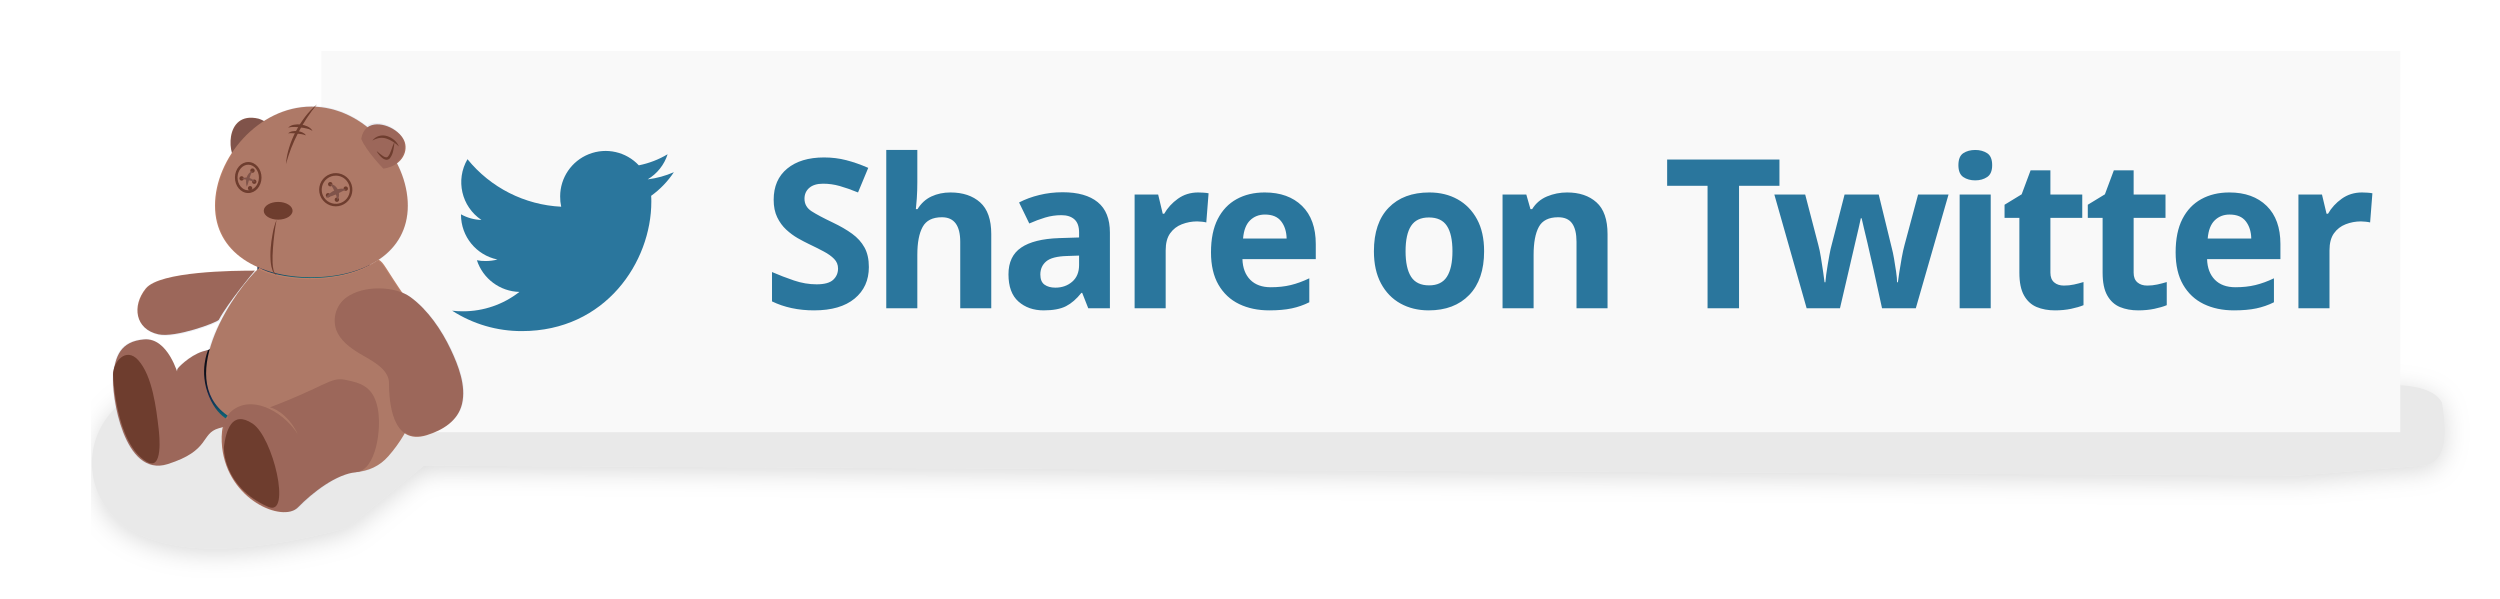
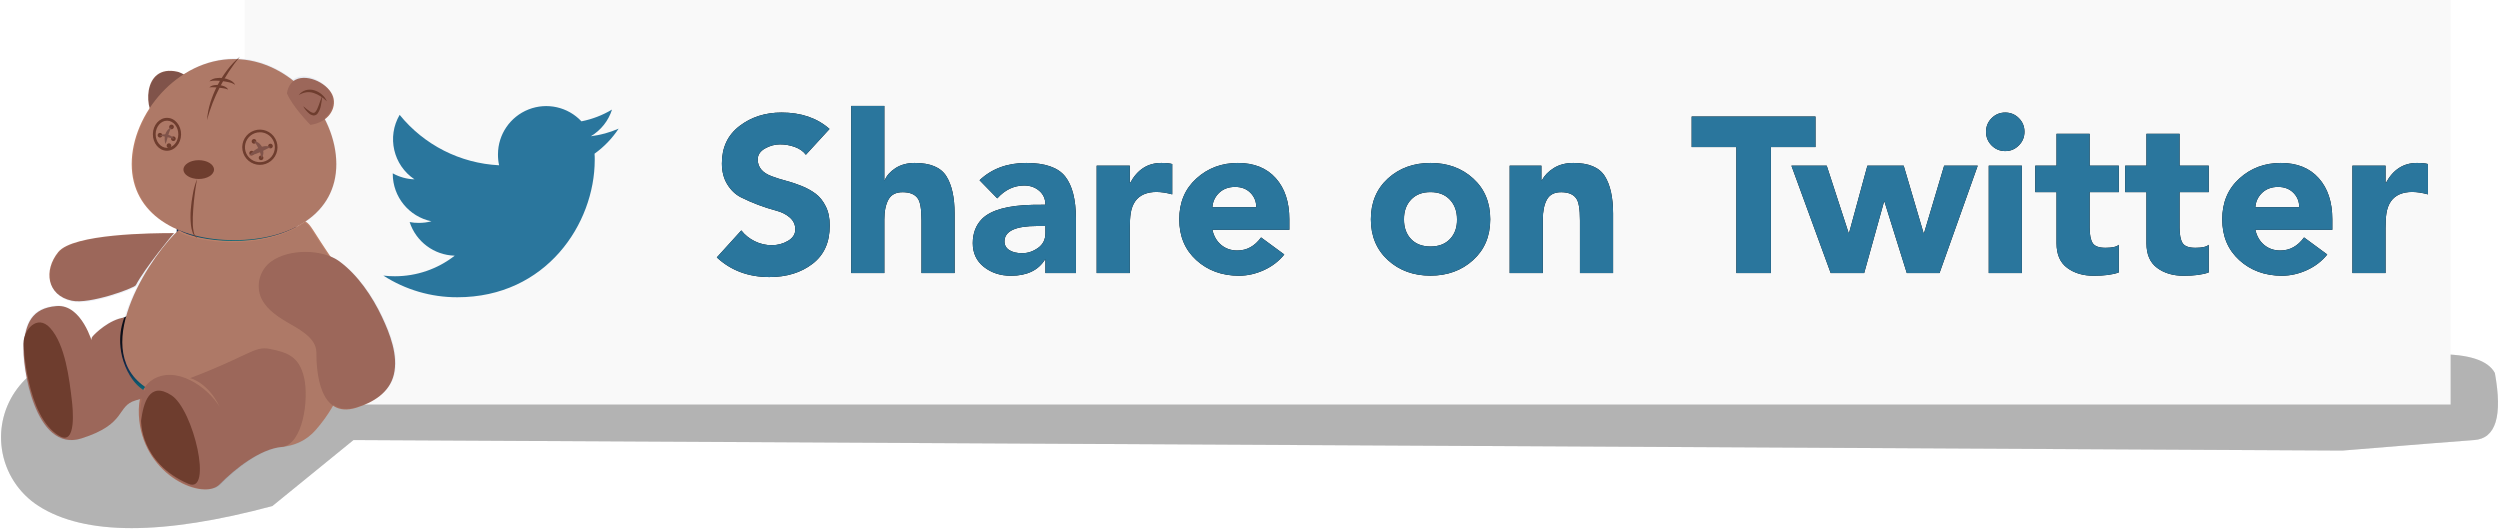
- <svg xmlns="http://www.w3.org/2000/svg" xmlns:xlink="http://www.w3.org/1999/xlink" width="1128px" height="270px" viewBox="0 0 1128 270" version="1.1">
+ <svg xmlns="http://www.w3.org/2000/svg" xmlns:xlink="http://www.w3.org/1999/xlink" width="1063px" height="225px" viewBox="0 0 1063 225" version="1.1">
  <defs>
-     <path d="M33.434,216.164 C33.434,216.164 33.434,216.164 33.434,216.164 C53.041,228.687 86.169,228.687 132.819,216.164 L167.299,188.105 L1013.016,192.581 C1041.198,190.264 1059.875,188.772 1069.047,188.105 C1078.219,187.438 1081.141,177.938 1077.814,159.605 C1074.975,154.272 1066.891,151.605 1053.562,151.605 C1040.233,151.605 761.722,148.772 218.03,143.105 L71.688,149.105 L47.046,152.721 C28.125,155.498 15.037,173.088 17.814,192.01 C19.272,201.945 24.971,210.758 33.434,216.164 Z" id="path-1" />
-     <filter x="-0.0%" y="-18.8%" width="101.6%" height="142.4%" filterUnits="objectBoundingBox" id="filter-2">
-       <feOffset dx="0" dy="2" in="SourceAlpha" result="shadowOffsetOuter1" />
-       <feGaussianBlur stdDeviation="5.5" in="shadowOffsetOuter1" result="shadowBlurOuter1" />
-       <feComposite in="shadowBlurOuter1" in2="SourceAlpha" operator="out" result="shadowBlurOuter1" />
-       <feColorMatrix values="0 0 0 0 0   0 0 0 0 0   0 0 0 0 0  0 0 0 0.5 0" type="matrix" in="shadowBlurOuter1" />
-     </filter>
-     <radialGradient cx="49.979%" cy="112.531%" fx="49.979%" fy="112.531%" r="91.829%" gradientTransform="translate(0.499789,1.125312),scale(1,0.971429),translate(-0.499789,-1.125312)" id="radialGradient-3">
+     <radialGradient cx="49.979%" cy="112.531%" fx="49.979%" fy="112.531%" r="91.829%" gradientTransform="translate(0.499789,1.125312),scale(1,0.971429),translate(-0.499789,-1.125312)" id="radialGradient-1">
      <stop stop-color="#087984" offset="1%" />
      <stop stop-color="#09707E" offset="13%" />
      <stop stop-color="#0D576E" offset="33%" />
      <stop stop-color="#143054" offset="59%" />
      <stop stop-color="#142E53" offset="60%" />
      <stop stop-color="#122645" offset="66%" />
      <stop stop-color="#0F192C" offset="79%" />
      <stop stop-color="#0E111D" offset="90%" />
      <stop stop-color="#0D0E18" offset="100%" />
    </radialGradient>
-     <radialGradient cx="48.512%" cy="112.671%" fx="48.512%" fy="112.671%" r="294.757%" gradientTransform="translate(0.485117,1.126711),scale(0.301887,1),translate(-0.485117,-1.126711)" id="radialGradient-4">
+     <radialGradient cx="48.512%" cy="112.671%" fx="48.512%" fy="112.671%" r="294.757%" gradientTransform="translate(0.485117,1.126711),scale(0.301887,1),translate(-0.485117,-1.126711)" id="radialGradient-2">
      <stop stop-color="#087984" offset="1%" />
      <stop stop-color="#09707E" offset="13%" />
      <stop stop-color="#0D576E" offset="33%" />
      <stop stop-color="#143054" offset="59%" />
      <stop stop-color="#142E53" offset="60%" />
      <stop stop-color="#122645" offset="66%" />
      <stop stop-color="#0F192C" offset="79%" />
      <stop stop-color="#0E111D" offset="90%" />
      <stop stop-color="#0D0E18" offset="100%" />
    </radialGradient>
+     <path d="M24.143,72.803 C31.486,72.803 37.606,70.921 42.502,67.158 C47.398,63.394 49.83,57.978 49.8,50.91 C49.83,47.789 49.264,45.065 48.102,42.74 C46.939,40.414 45.485,38.609 43.741,37.324 C41.997,36.039 40.023,34.952 37.82,34.065 C35.617,33.178 33.414,32.443 31.211,31.862 C29.008,31.28 27.019,30.653 25.244,29.98 C21.236,28.542 19.216,26.155 19.186,22.82 C19.186,20.862 20.211,19.301 22.261,18.138 C24.311,16.975 26.438,16.394 28.641,16.394 C30.844,16.394 32.955,16.761 34.975,17.496 C36.994,18.23 38.555,19.332 39.656,20.8 L39.656,20.8 L49.708,9.831 C44.445,5.18 37.652,2.854 29.329,2.854 C22.383,2.854 16.416,4.766 11.429,8.591 C6.441,12.416 3.947,17.71 3.947,24.472 C3.947,27.93 4.712,30.898 6.242,33.376 C7.772,35.855 9.7,37.691 12.025,38.884 C16.799,41.271 21.817,43.168 27.08,44.576 C29.406,45.188 31.333,46.167 32.863,47.513 C34.393,48.86 35.158,50.542 35.158,52.562 C35.158,54.582 34.118,56.203 32.037,57.427 C29.956,58.651 27.661,59.263 25.152,59.263 C22.613,59.263 20.195,58.697 17.9,57.565 C15.605,56.433 13.708,54.903 12.209,52.975 L12.209,52.975 L1.79,64.45 C7.787,70.019 15.238,72.803 24.143,72.803 Z M73.024,71.105 L73.024,48.339 C73.024,44.79 73.606,41.959 74.769,39.848 C75.931,37.737 77.981,36.696 80.919,36.727 C83.918,36.758 86.014,37.63 87.207,39.343 C88.278,40.72 88.813,43.857 88.813,48.752 L88.813,48.752 L88.813,71.105 L102.904,71.105 L102.904,45.907 C102.904,38.961 101.726,33.621 99.37,29.888 C97.014,26.155 92.547,24.289 85.968,24.289 C82.785,24.289 80.047,25.023 77.752,26.492 C75.488,27.991 73.973,29.705 73.208,31.632 L73.208,31.632 L73.024,31.632 L73.024,0.054 L58.934,0.054 L58.934,71.105 L73.024,71.105 Z M126.863,72.252 C133.626,72.252 138.445,69.958 141.321,65.368 L141.321,65.368 L141.505,65.368 L141.505,71.105 L154.494,71.105 L154.494,47.88 C154.464,39.802 152.934,33.851 149.904,30.026 C146.875,26.201 141.352,24.289 133.335,24.289 C125.318,24.289 118.709,26.737 113.507,31.632 L113.507,31.632 L121.034,39.343 C124.308,35.702 128.133,33.881 132.509,33.881 C135.018,33.881 137.145,34.631 138.889,36.13 C140.633,37.63 141.505,39.603 141.505,42.051 C139.302,42.051 137.481,42.067 136.043,42.097 C125.578,42.311 118.433,44.285 114.608,48.018 C111.946,50.711 110.615,54.168 110.615,58.391 C110.615,62.614 112.191,65.98 115.343,68.489 C118.525,70.998 122.365,72.252 126.863,72.252 Z M131.683,62.66 C129.326,62.66 127.475,62.216 126.129,61.329 C124.783,60.441 124.109,59.217 124.109,57.657 C124.109,53.281 128.745,51.093 138.017,51.093 L138.017,51.093 L141.505,51.093 L141.505,54.077 C141.535,56.8 140.495,58.911 138.384,60.411 C136.272,61.91 134.039,62.66 131.683,62.66 Z M177.397,71.105 L177.397,52.011 C177.397,49.441 177.52,47.345 177.765,45.723 C178.407,41.654 180.289,38.945 183.41,37.599 C186.531,36.283 190.54,36.299 195.436,37.645 L195.436,37.645 L195.436,24.748 C194.395,24.442 192.835,24.289 190.754,24.289 C185.032,24.289 180.641,27.104 177.581,32.734 L177.581,32.734 L177.397,32.734 L177.397,25.436 L163.307,25.436 L163.307,71.105 L177.397,71.105 Z M223.801,72.252 C227.473,72.222 231.037,71.411 234.495,69.82 C237.953,68.229 240.814,66.026 243.078,63.21 L243.078,63.21 L233.21,55.959 C230.517,59.661 227.151,61.512 223.112,61.512 C220.42,61.512 218.125,60.717 216.228,59.126 C214.33,57.534 213.091,55.392 212.51,52.7 L212.51,52.7 L245.235,52.7 L245.235,48.248 C245.235,40.904 243.308,35.075 239.452,30.76 C235.597,26.446 230.227,24.289 223.342,24.289 C216.457,24.289 210.582,26.492 205.717,30.898 C200.852,35.304 198.419,41.087 198.419,48.248 C198.419,55.408 200.836,61.191 205.671,65.597 C210.506,70.003 216.549,72.222 223.801,72.252 Z M231.145,43.107 L212.51,43.107 C212.663,40.72 213.627,38.67 215.401,36.957 C217.176,35.304 219.425,34.478 222.148,34.478 C224.872,34.478 227.06,35.32 228.712,37.002 C230.364,38.685 231.175,40.72 231.145,43.107 L231.145,43.107 Z M305.225,72.207 C312.446,72.207 318.489,70.003 323.354,65.597 C328.22,61.191 330.652,55.408 330.652,48.248 C330.652,41.087 328.235,35.304 323.4,30.898 C318.566,26.492 312.522,24.289 305.271,24.289 C298.049,24.289 292.006,26.492 287.141,30.898 C282.306,35.335 279.889,41.118 279.889,48.248 C279.889,55.377 282.306,61.16 287.141,65.597 C291.975,70.003 298.003,72.207 305.225,72.207 Z M305.271,59.814 C301.752,59.814 298.982,58.758 296.963,56.647 C294.943,54.505 293.949,51.705 293.979,48.248 C293.949,44.82 294.943,42.036 296.963,39.894 C298.982,37.752 301.736,36.681 305.225,36.681 C308.713,36.681 311.467,37.752 313.486,39.894 C315.506,42.036 316.516,44.82 316.516,48.248 C316.577,51.675 315.598,54.459 313.578,56.601 C311.559,58.743 308.789,59.814 305.271,59.814 Z M353.005,71.105 L353.005,48.339 C353.005,44.79 353.586,41.959 354.749,39.848 C355.912,37.737 357.962,36.696 360.899,36.727 C363.898,36.758 365.994,37.63 367.188,39.343 C368.258,40.72 368.794,43.857 368.794,48.752 L368.794,48.752 L368.794,71.105 L382.885,71.105 L382.885,45.907 C382.885,38.961 381.707,33.621 379.351,29.888 C376.994,26.155 372.527,24.289 365.948,24.289 C362.766,24.289 360.012,25.008 357.687,26.446 C355.392,27.884 353.709,29.613 352.638,31.632 L352.638,31.632 L352.408,31.632 L352.408,25.436 L338.914,25.436 L338.914,71.105 L353.005,71.105 Z M449.988,71.105 L449.988,17.542 L468.944,17.542 L468.944,4.552 L416.299,4.552 L416.299,17.542 L435.301,17.542 L435.301,71.105 L449.988,71.105 Z M489.645,71.105 L498.09,40.72 L498.273,40.72 L507.774,71.105 L521.682,71.105 L537.93,25.436 L523.655,25.436 L515.118,54.077 L514.889,54.077 L506.443,25.436 L491.021,25.436 L483.219,54.077 L483.035,54.077 L473.718,25.436 L458.709,25.436 L475.416,71.105 L489.645,71.105 Z M549.634,19.24 C551.898,19.24 553.826,18.429 555.417,16.807 C557.008,15.216 557.804,13.288 557.804,11.024 C557.804,8.76 557.008,6.832 555.417,5.241 C553.826,3.65 551.898,2.854 549.634,2.854 C547.369,2.854 545.442,3.65 543.851,5.241 C542.259,6.832 541.464,8.76 541.464,11.024 C541.464,13.319 542.259,15.262 543.851,16.853 C545.442,18.444 547.369,19.24 549.634,19.24 Z M556.702,71.105 L556.702,25.436 L542.611,25.436 L542.611,71.105 L556.702,71.105 Z M587.271,72.252 C591.799,72.252 595.349,71.778 597.919,70.83 L597.919,70.83 L597.919,59.08 C597.001,59.936 595.119,60.365 592.273,60.365 C589.428,60.365 587.592,59.676 586.766,58.299 C585.939,56.922 585.526,54.796 585.526,51.919 L585.526,51.919 L585.526,36.681 L597.919,36.681 L597.919,25.436 L585.526,25.436 L585.526,11.896 L571.436,11.896 L571.436,25.436 L562.394,25.436 L562.394,36.681 L571.436,36.681 L571.436,58.437 C571.436,63.18 572.95,66.668 575.979,68.902 C578.978,71.136 582.742,72.252 587.271,72.252 Z M625.504,72.252 C630.033,72.252 633.582,71.778 636.152,70.83 L636.152,70.83 L636.152,59.08 C635.234,59.936 633.353,60.365 630.507,60.365 C627.661,60.365 625.825,59.676 624.999,58.299 C624.173,56.922 623.76,54.796 623.76,51.919 L623.76,51.919 L623.76,36.681 L636.152,36.681 L636.152,25.436 L623.76,25.436 L623.76,11.896 L609.669,11.896 L609.669,25.436 L600.627,25.436 L600.627,36.681 L609.669,36.681 L609.669,58.437 C609.669,63.18 611.184,66.668 614.213,68.902 C617.212,71.136 620.975,72.252 625.504,72.252 Z M667.271,72.252 C670.943,72.222 674.508,71.411 677.966,69.82 C681.424,68.229 684.285,66.026 686.549,63.21 L686.549,63.21 L676.681,55.959 C673.988,59.661 670.622,61.512 666.583,61.512 C663.89,61.512 661.595,60.717 659.698,59.126 C657.801,57.534 656.562,55.392 655.98,52.7 L655.98,52.7 L688.706,52.7 L688.706,48.248 C688.706,40.904 686.778,35.075 682.923,30.76 C679.067,26.446 673.697,24.289 666.812,24.289 C659.928,24.289 654.053,26.492 649.188,30.898 C644.322,35.304 641.89,41.087 641.89,48.248 C641.89,55.408 644.307,61.191 649.142,65.597 C653.976,70.003 660.02,72.222 667.271,72.252 Z M674.615,43.107 L655.98,43.107 C656.133,40.72 657.097,38.67 658.872,36.957 C660.647,35.304 662.896,34.478 665.619,34.478 C668.342,34.478 670.53,35.32 672.183,37.002 C673.835,38.685 674.646,40.72 674.615,43.107 L674.615,43.107 Z M711.334,71.105 L711.334,52.011 C711.334,49.441 711.456,47.345 711.701,45.723 C712.344,41.654 714.226,38.945 717.347,37.599 C720.468,36.283 724.476,36.299 729.372,37.645 L729.372,37.645 L729.372,24.748 C728.332,24.442 726.771,24.289 724.69,24.289 C718.968,24.289 714.577,27.104 711.518,32.734 L711.518,32.734 L711.334,32.734 L711.334,25.436 L697.243,25.436 L697.243,71.105 L711.334,71.105 Z" id="path-3" />
  </defs>
-   <g id="a" stroke="none" stroke-width="1" fill="none" fill-rule="evenodd">
-     <g id="Group-6" transform="translate(24, 22)">
-       <g id="Group-5" transform="translate(121, 0.105)" />
-       <g id="Path-2" opacity="0.3">
-         <use fill="black" fill-opacity="1" filter="url(#filter-2)" xlink:href="#path-1" />
-         <use fill-opacity="0.29" fill="#000000" fill-rule="evenodd" xlink:href="#path-1" />
+   <g id="Page-1" stroke="none" stroke-width="1" fill="none" fill-rule="evenodd">
+     <g id="twitter-share">
+       <g id="Path-2" opacity="0.3" transform="translate(0, 142)" fill="#000000">
+         <g id="path-1-link" fill-rule="nonzero">
+           <path d="M16.434,73.164 C16.434,73.164 16.434,73.164 16.434,73.164 C36.041,85.687 69.169,85.687 115.819,73.164 L150.299,45.105 L996.016,49.581 C1024.198,47.264 1042.875,45.772 1052.047,45.105 C1061.219,44.438 1064.141,34.938 1060.814,16.605 C1057.975,11.272 1049.891,8.605 1036.562,8.605 C1023.233,8.605 744.722,5.772 201.03,0.105 L54.688,6.105 L30.046,9.721 C11.125,12.498 -1.963,30.088 0.814,49.01 C2.272,58.945 7.971,67.758 16.434,73.164 Z" id="path-1" />
+         </g>
+         <g id="path-1-link" fill-opacity="0.29">
+           <path d="M16.434,73.164 C16.434,73.164 16.434,73.164 16.434,73.164 C36.041,85.687 69.169,85.687 115.819,73.164 L150.299,45.105 L996.016,49.581 C1024.198,47.264 1042.875,45.772 1052.047,45.105 C1061.219,44.438 1064.141,34.938 1060.814,16.605 C1057.975,11.272 1049.891,8.605 1036.562,8.605 C1023.233,8.605 744.722,5.772 201.03,0.105 L54.688,6.105 L30.046,9.721 C11.125,12.498 -1.963,30.088 0.814,49.01 C2.272,58.945 7.971,67.758 16.434,73.164 Z" id="path-1" />
+         </g>
      </g>
-       <rect id="Rectangle" fill="#F9F9F9" fill-rule="nonzero" x="121" y="1" width="938" height="172" />
-       <path d="M280.05,55.691 C276.288,57.339 272.306,58.43 268.23,58.931 C272.517,56.38 275.719,52.345 277.23,47.591 C273.216,49.992 268.818,51.683 264.23,52.591 C258.475,46.453 249.557,44.45 241.73,47.537 C233.903,50.625 228.754,58.177 228.74,66.591 C228.721,68.164 228.879,69.734 229.21,71.271 C212.709,70.463 197.333,62.666 186.93,49.831 C181.448,59.199 184.209,71.216 193.23,77.251 C189.994,77.152 186.828,76.278 184,74.701 L184,74.931 C184.015,84.696 190.878,93.112 200.44,95.091 C198.685,95.557 196.876,95.786 195.06,95.771 C193.758,95.792 192.457,95.675 191.18,95.421 C193.897,103.765 201.578,109.49 210.35,109.711 C203.087,115.391 194.13,118.472 184.91,118.461 C183.269,118.475 181.629,118.381 180,118.181 C189.383,124.228 200.317,127.427 211.48,127.391 C249.24,127.391 269.88,96.111 269.88,69.001 C269.88,68.091 269.88,67.221 269.8,66.351 C273.838,63.453 277.312,59.84 280.05,55.691 Z" id="Path" fill="#2A769D" fill-rule="nonzero" />
-       <g id="illust-bear" transform="translate(26, 25.105)" fill-rule="nonzero">
-         <polygon id="Path" fill="url(#radialGradient-3)" points="40.279 112.738 47.321 109 70 141.858 44.536 144 36 134.266" />
-         <path d="M66,78.208 C66.357,77.268 66,68 66,68 L115.157,68 L119,76.54 C119,76.54 115.157,84 114.306,84 C113.454,84 66,78.208 66,78.208 Z" id="Path" fill="url(#radialGradient-4)" />
+       <rect id="Rectangle" fill="#F9F9F9" fill-rule="nonzero" x="104" y="0" width="938" height="172" />
+       <path d="M263.05,54.691 C259.288,56.339 255.306,57.43 251.23,57.931 C255.517,55.38 258.719,51.345 260.23,46.591 C256.216,48.992 251.818,50.683 247.23,51.591 C241.475,45.453 232.557,43.45 224.73,46.537 C216.903,49.625 211.754,57.177 211.74,65.591 C211.721,67.164 211.879,68.734 212.21,70.271 C195.709,69.463 180.333,61.666 169.93,48.831 C164.448,58.199 167.209,70.216 176.23,76.251 C172.994,76.152 169.828,75.278 167,73.701 L167,73.931 C167.015,83.696 173.878,92.112 183.44,94.091 C181.685,94.557 179.876,94.786 178.06,94.771 C176.758,94.792 175.457,94.675 174.18,94.421 C176.897,102.765 184.578,108.49 193.35,108.711 C186.087,114.391 177.13,117.472 167.91,117.461 C166.269,117.475 164.629,117.381 163,117.181 C172.383,123.228 183.317,126.427 194.48,126.392 C232.24,126.392 252.88,95.111 252.88,68.001 C252.88,67.091 252.88,66.221 252.8,65.351 C256.838,62.453 260.312,58.84 263.05,54.691 Z" id="Path" fill="#2A769D" fill-rule="nonzero" />
+       <g id="illust-bear" transform="translate(9, 24.105)" fill-rule="nonzero">
+         <polygon id="Path" fill="url(#radialGradient-1)" points="40.279 112.738 47.321 109 70 141.858 44.536 144 36 134.266" />
+         <path d="M66,78.208 C66.357,77.268 66,68 66,68 L115.157,68 L119,76.54 C119,76.54 115.157,84 114.306,84 C113.454,84 66,78.208 66,78.208 Z" id="Path" fill="url(#radialGradient-2)" />
        <path d="M58.072,27 C52.166,24.405 50.905,2.708 66.621,6.428 C66.621,6.428 77.22,9.599 71.093,16.519 C67.35,20.704 62.951,24.244 58.072,27 L58.072,27 Z" id="Path" fill="#8B594C" />
        <path d="M67.062,73.683 C56.93,82.376 28.284,123.143 52.435,140.237 C76.586,157.332 109.241,176.891 125.222,158.739 C146.673,134.374 143.018,101.695 133.241,87.503 C123.463,73.311 123.354,71.459 120.771,70 C102.503,82.697 73.966,78.358 67.062,73.683 Z" id="Path" fill="#BD816A" />
        <path d="M65,75 C55.598,75 22.091,75.252 15.77,83.065 C9.449,90.877 10.888,101.462 21.52,103.752 C29.092,105.379 47.744,98.517 48.735,97.192 C52.589,89.862 64.877,75 65,75 Z" id="Path" fill="#A86E5D" />
        <path d="M106.284,87.09 C101.767,90.397 99.895,96.265 101.654,101.599 C103.416,106.565 108.03,109.868 112.536,112.586 C117.194,115.383 125.507,119.221 125.507,125.674 C125.507,133.533 126.664,154.194 142.575,149.243 C149.635,147.046 156.608,142.878 158.45,135.173 C160.393,127.014 156.827,117.888 153.398,110.601 C149.3,101.907 143.077,92.722 135.245,86.98 C128.258,81.839 114.013,81.473 106.284,87.09 Z" id="Path" fill="#A86E5D" />
        <path d="M43.874,110.908 C37.47,111.783 31.442,117.672 30.365,118.967 C29.288,120.262 30.365,121.984 30.365,121.984 C30.365,121.984 25.84,105.171 15.07,106.032 C4.3,106.893 1.944,113.78 1.084,122.404 C0.224,131.027 5.811,168.552 25.623,162.302 C45.139,156.152 40.347,148.556 48.673,146.133 L57,143.695 C57,143.695 49.049,143.26 44.3,131.75 C39.552,120.24 43.874,110.908 43.874,110.908 Z" id="Path" fill="#A86E5D" />
        <path d="M16.241,161.269 C23.67,165.615 21.923,149.293 21.57,146.316 C20.52,137.267 18.773,122.409 12.306,115.331 C6.785,109.289 1,116.265 1,121.851 C1,121.887 2.072,153.032 16.241,161.269 Z" id="Path" fill="#774030" />
        <path d="M134,45.671 C134,66.937 114.519,78 90.507,78 C66.496,78 47,66.915 47,45.65 C47,24.384 66.466,1 90.507,1 C114.548,1 134,24.399 134,45.671 Z" id="Path" fill="#BD816A" />
        <ellipse id="Oval" fill="#774030" cx="75.5" cy="48" rx="6.5" ry="4" />
        <path d="M74.807,52 C74.364,54.149 74.082,56.306 73.806,58.462 C73.529,60.619 73.311,62.783 73.163,64.947 C72.984,67.102 72.926,69.268 72.99,71.431 C73.026,72.498 73.157,73.557 73.382,74.592 C73.544,75.652 74.149,76.552 75,77 C74.51,76.933 74.056,76.672 73.716,76.261 C73.373,75.827 73.099,75.327 72.907,74.784 C72.539,73.736 72.295,72.635 72.181,71.513 C71.961,69.305 71.942,67.078 72.123,64.866 C72.295,62.659 72.593,60.468 73.016,58.307 C73.395,56.131 73.996,54.014 74.807,52 Z" id="Path" fill="#774030" />
        <path d="M93,0 C89.748,3.952 86.92,8.232 84.561,12.771 C83.38,15.025 82.323,17.342 81.395,19.712 C80.474,22.099 79.674,24.532 79,27 C79.201,24.419 79.699,21.869 80.483,19.401 C81.261,16.922 82.254,14.516 83.449,12.209 C84.657,9.906 86.056,7.708 87.631,5.638 C89.201,3.562 91.002,1.67 93,0 L93,0 Z" id="Path" fill="#774030" />
        <path d="M80,10.475 C80.782,9.745 81.738,9.286 82.75,9.155 C83.739,8.973 84.747,8.951 85.742,9.089 C86.75,9.205 87.738,9.481 88.675,9.909 C89.147,10.119 89.593,10.395 90.003,10.729 C90.426,11.052 90.769,11.489 91,12 C90.198,11.448 89.31,11.073 88.382,10.893 C87.48,10.672 86.556,10.524 85.632,10.401 C84.705,10.274 83.772,10.201 82.838,10.18 C81.884,10.135 80.93,10.234 80,10.475 L80,10.475 Z" id="Path" fill="#774030" />
        <path d="M80,13.06 C80.546,12.551 81.252,12.221 82.013,12.12 C82.742,11.988 83.488,11.965 84.225,12.051 C84.961,12.124 85.68,12.307 86.356,12.594 C86.698,12.742 87.02,12.929 87.314,13.151 C87.619,13.371 87.856,13.664 88,14 C87.389,13.718 86.735,13.53 86.061,13.443 C85.405,13.339 84.748,13.255 84.085,13.179 C83.421,13.102 82.75,13.025 82.057,13.025 C81.372,12.965 80.682,12.976 80,13.06 L80,13.06 Z" id="Path" fill="#774030" />
        <path d="M113,15.593 C113.309,13.294 114.473,10.851 116.734,9.762 C122.125,7.142 130.927,11.699 132.635,17.024 C134.182,21.873 130.779,27.882 122.987,29 C122.987,29 115.408,21.375 113,15.593 Z" id="Path" fill="#A86E5D" />
        <path d="M130,19 C129.188,18.192 128.291,17.472 127.324,16.853 C126.4,16.246 125.398,15.764 124.344,15.422 C123.318,15.09 122.229,14.997 121.161,15.151 C120.041,15.351 118.969,15.756 118,16.345 C118.731,15.358 119.763,14.628 120.944,14.263 C122.168,13.898 123.476,13.913 124.691,14.306 C125.883,14.677 126.981,15.297 127.91,16.124 C128.827,16.905 129.543,17.891 130,19 L130,19 Z" id="Path" fill="#774030" />
        <path d="M120.092,21.164 C121.001,21.985 121.968,22.739 122.986,23.419 C123.214,23.548 123.449,23.664 123.69,23.767 C123.881,23.842 124.084,23.883 124.289,23.887 C124.613,23.892 124.918,23.735 125.106,23.469 C125.436,23.088 125.704,22.657 125.901,22.192 C126.148,21.674 126.345,21.121 126.563,20.547 C126.979,19.397 127.359,18.192 127.887,17 L128,17 C127.895,18.269 127.709,19.529 127.444,20.773 C127.233,22.047 126.718,23.249 125.944,24.277 C125.504,24.798 124.836,25.064 124.162,24.987 C123.524,24.87 122.928,24.583 122.437,24.157 C121.467,23.328 120.643,22.34 120,21.235 L120.092,21.164 Z" id="Path" fill="#774030" />
        <circle id="Oval" fill="#774030" cx="99" cy="36" r="1" />
        <circle id="Oval" fill="#774030" cx="106" cy="38" r="1" />
        <circle id="Oval" fill="#774030" cx="98" cy="41" r="1" />
        <circle id="Oval" fill="#774030" cx="102" cy="43" r="1" />
        <path d="M101.5,46 C97.841,46 94.716,43.36 94.106,39.752 C93.495,36.144 95.577,32.623 99.032,31.419 C102.487,30.215 106.307,31.68 108.071,34.885 C109.834,38.091 109.027,42.102 106.161,44.376 L106.161,44.376 C104.836,45.43 103.193,46.003 101.5,46 L101.5,46 Z M101.5,32.145 C98.537,32.15 95.97,34.202 95.313,37.091 C94.656,39.981 96.083,42.941 98.753,44.227 C101.423,45.512 104.627,44.782 106.476,42.467 C108.325,40.152 108.329,36.866 106.486,34.546 C105.279,33.017 103.434,32.131 101.486,32.145 L101.5,32.145 Z" id="Shape" fill="#774030" />
        <path d="M99.034,36.052 C99.258,35.983 99.496,35.983 99.719,36.052 C99.926,36.101 100.127,36.17 100.322,36.257 C100.668,36.42 100.991,36.632 101.281,36.887 C101.817,37.364 102.247,37.955 102.541,38.621 C102.835,39.287 102.992,40.01 102.999,40.743 C103.013,41.547 102.785,42.335 102.349,43 L102.178,43 C102.057,42.369 101.902,41.745 101.712,41.132 C101.524,40.522 101.295,39.926 101.027,39.349 C100.776,38.759 100.488,38.187 100.164,37.637 C100,37.368 99.822,37.108 99.63,36.859 C99.472,36.603 99.256,36.392 99,36.243 L99.034,36.052 Z" id="Path" fill="#8B594C" />
        <path d="M105.924,38.616 C105.494,38.737 105.076,38.901 104.676,39.105 C104.311,39.274 103.992,39.45 103.672,39.619 C103.033,39.947 102.424,40.26 101.785,40.549 C101.114,40.852 100.428,41.119 99.731,41.351 C98.888,41.664 98.016,41.881 97.129,42 L97,41.864 C97.564,41.204 98.188,40.605 98.864,40.076 C99.542,39.547 100.272,39.096 101.04,38.729 C101.823,38.375 102.651,38.143 103.497,38.039 C103.922,37.987 104.351,37.987 104.775,38.039 C105.202,38.096 105.616,38.229 106,38.432 L105.924,38.616 Z" id="Path" fill="#8B594C" />
-         <ellipse id="Oval" fill="#774030" transform="translate(59.01726, 33.3916) rotate(-89.07) translate(-59.01726, -33.3916) " cx="59.017" cy="33.392" rx="1" ry="1" />
-         <ellipse id="Oval" fill="#774030" transform="translate(63.92638, 29.86603) rotate(-89.07) translate(-63.92638, -29.86603) " cx="63.926" cy="29.866" rx="1" ry="1" />
-         <ellipse id="Oval" fill="#774030" transform="translate(62.84436, 37.82706) rotate(-88.85424) translate(-62.84436, -37.82706) " cx="62.844" cy="37.827" rx="1" ry="1" />
-         <ellipse id="Oval" fill="#774030" transform="translate(64.71688, 34.87837) rotate(-89.07) translate(-64.71688, -34.87837) " cx="64.717" cy="34.878" rx="1" ry="1" />
+         <circle id="Oval" fill="#774030" transform="translate(59.01726, 33.3916) rotate(-89.07) translate(-59.01726, -33.3916) " cx="59.017" cy="33.392" r="1" />
+         <circle id="Oval" fill="#774030" transform="translate(63.92638, 29.86603) rotate(-89.07) translate(-63.92638, -29.86603) " cx="63.926" cy="29.866" r="1" />
+         <circle id="Oval" fill="#774030" transform="translate(62.84436, 37.82706) rotate(-88.85424) translate(-62.84436, -37.82706) " cx="62.844" cy="37.827" r="1" />
+         <circle id="Oval" fill="#774030" transform="translate(64.71688, 34.87837) rotate(-89.07) translate(-64.71688, -34.87837) " cx="64.717" cy="34.878" r="1" />
        <path d="M61.978,40 L61.892,40 C58.584,39.94 55.944,36.758 56.001,32.898 C56.058,29.039 58.756,26 62.022,26 L62.108,26 C65.416,26.053 68.056,29.242 67.999,33.102 C67.942,36.961 65.244,40 61.978,40 Z M62.022,27.211 C59.395,27.211 57.228,29.746 57.178,32.898 C57.128,36.051 59.252,38.706 61.914,38.751 L61.978,38.751 C64.605,38.751 66.772,36.216 66.822,33.064 C66.872,29.912 64.748,27.256 62.086,27.211 L62.022,27.211 Z" id="Shape" fill="#774030" />
        <path d="M59,33.536 C59.494,33.218 60.084,33.037 60.696,33.016 C61.244,32.972 61.797,33.019 62.326,33.152 C62.857,33.278 63.358,33.485 63.807,33.764 C64.302,34.055 64.711,34.445 65,34.902 L64.956,35 C63.978,34.714 63.015,34.395 61.993,34.174 C61.504,34.05 61.007,33.94 60.511,33.849 C60.022,33.757 59.527,33.69 59.03,33.647 L59,33.536 Z" id="Path" fill="#8B594C" />
        <path d="M64,30.116 C63.63,30.659 63.318,31.228 63.068,31.817 C62.861,32.349 62.696,32.855 62.539,33.387 C62.383,33.92 62.259,34.48 62.077,35.074 C61.921,35.73 61.7,36.374 61.417,37 L61.285,37 C61.117,36.362 61.023,35.713 61.005,35.06 C60.98,34.404 61.055,33.748 61.227,33.107 C61.411,32.464 61.732,31.853 62.176,31.304 C62.614,30.747 63.224,30.297 63.942,30 L64,30.116 Z" id="Path" fill="#8B594C" />
        <path d="M84.393,148.905 C79.742,138.959 72.163,136.546 71.694,136.721 C96.864,127.161 99.098,122.983 105.505,124.208 C113.07,125.667 118.314,127.395 120.35,136.67 C122.386,145.945 119.764,165.063 110.749,165.931 C101.734,166.799 91.21,174.907 84.385,181.863 C77.56,188.819 52.763,178.546 50.215,154.629 C49.578,148.621 50.076,141.183 55.634,137.494 C65.557,130.917 79.244,140.294 84.393,148.905 Z" id="Path" fill="#A86E5D" />
        <path d="M51,154.724 C52,147.248 54.49,137.851 63.896,143.975 C73.302,150.098 81.629,186.181 71.093,181.599 C50.324,172.582 51.007,154.724 51.007,154.724" id="Path" fill="#774030" />
        <g id="Group" opacity="0.1" style="mix-blend-mode: multiply;" fill="#3E62AD">
          <path d="M153.716,110.575 C149.622,101.942 143.404,92.822 135.578,87.12 C134.122,86.098 132.528,85.29 130.844,84.72 C123.222,73.52 122.931,71.84 120.545,70.516 C102.189,83.185 73.513,78.858 66.575,74.196 C66.233,74.487 65.847,74.815 65.491,75.178 C65.491,75.142 65.542,75.12 65.549,75.12 C56.095,75.12 22.4,75.375 16.044,83.265 C9.687,91.156 11.135,101.847 21.825,104.16 C29.44,105.804 48.196,98.873 49.193,97.535 C49.847,96.291 50.742,94.822 51.782,93.251 C42.589,108.945 36.291,129.615 51.876,140.567 L52.902,141.295 C52.764,141.535 52.625,141.775 52.495,142.022 C49.905,140.473 46.676,137.469 44.298,131.687 C39.491,120.116 43.869,110.727 43.869,110.727 C37.425,111.607 31.36,117.527 30.276,118.829 C29.921,119.254 29.751,119.805 29.804,120.356 C28.349,116.233 23.731,105.12 14.887,105.811 C4.953,106.604 2.138,112.487 1.069,120.138 C0.903,120.836 0.817,121.551 0.815,122.269 C0.087,129.338 3.724,155.76 15.913,161.825 L15.913,161.825 C16.393,162.123 16.919,162.342 17.469,162.473 C20.091,163.307 22.911,163.274 25.513,162.378 C45.113,156.196 40.32,148.56 48.698,146.124 L51.324,145.353 C50.693,148.417 50.57,151.565 50.96,154.669 L50.96,154.669 C50.96,154.669 50.64,163.2 57.411,171.396 C65.884,182.88 80.022,186.8 84.895,181.804 C91.2,175.345 100.684,167.891 109.193,166.196 C115.331,165.927 120.756,163.775 125.018,158.982 C128.011,155.608 130.635,151.924 132.844,147.993 C135.265,149.702 138.524,150.276 142.902,148.924 C149.956,146.742 156.924,142.604 158.764,134.953 C160.705,126.902 157.142,117.811 153.716,110.575 Z" id="Path" />
          <path d="M75.229,76.451 L75.324,76.451 L75.324,76.451 C80.391,77.624 85.577,78.203 90.778,78.175 C114.691,78.175 134.08,67.025 134.08,45.636 C133.97,38.807 132.238,32.101 129.025,26.073 C131.903,23.835 133.145,20.08 132.167,16.567 C130.48,11.127 121.789,6.473 116.465,9.149 C116.143,9.315 115.839,9.512 115.556,9.738 C109.069,4.647 101.28,1.251 92.851,0.771 L92.887,0.705 L92.822,0.771 C92.145,0.771 91.462,0.705 90.778,0.705 C83.052,0.784 75.521,3.139 69.127,7.476 C68.451,7.142 67.751,6.858 67.033,6.625 C55.273,3.862 52.88,14.989 54.822,22.102 C50.182,29.375 47.476,37.644 47.476,45.636 C47.462,62.175 58.989,72.545 75.229,76.451 Z" id="Path" />
        </g>
      </g>
-       <text id="Share-on-Twitter" font-family="AvenirLTPro-Black, Avenir LT Pro" font-size="94" font-weight="700" letter-spacing="-3.241" fill="#2A769D">
-         <tspan x="320" y="117.105">Share on Twitter</tspan>
-       </text>
+       <g id="Share-on-Twitter" transform="translate(303, 45)" fill-rule="nonzero">
+         <g id="ShareonTwitter">
+           <use fill="#000000" xlink:href="#path-3" />
+           <use fill="#2A769D" xlink:href="#path-3" />
+         </g>
+       </g>
    </g>
  </g>
</svg>
